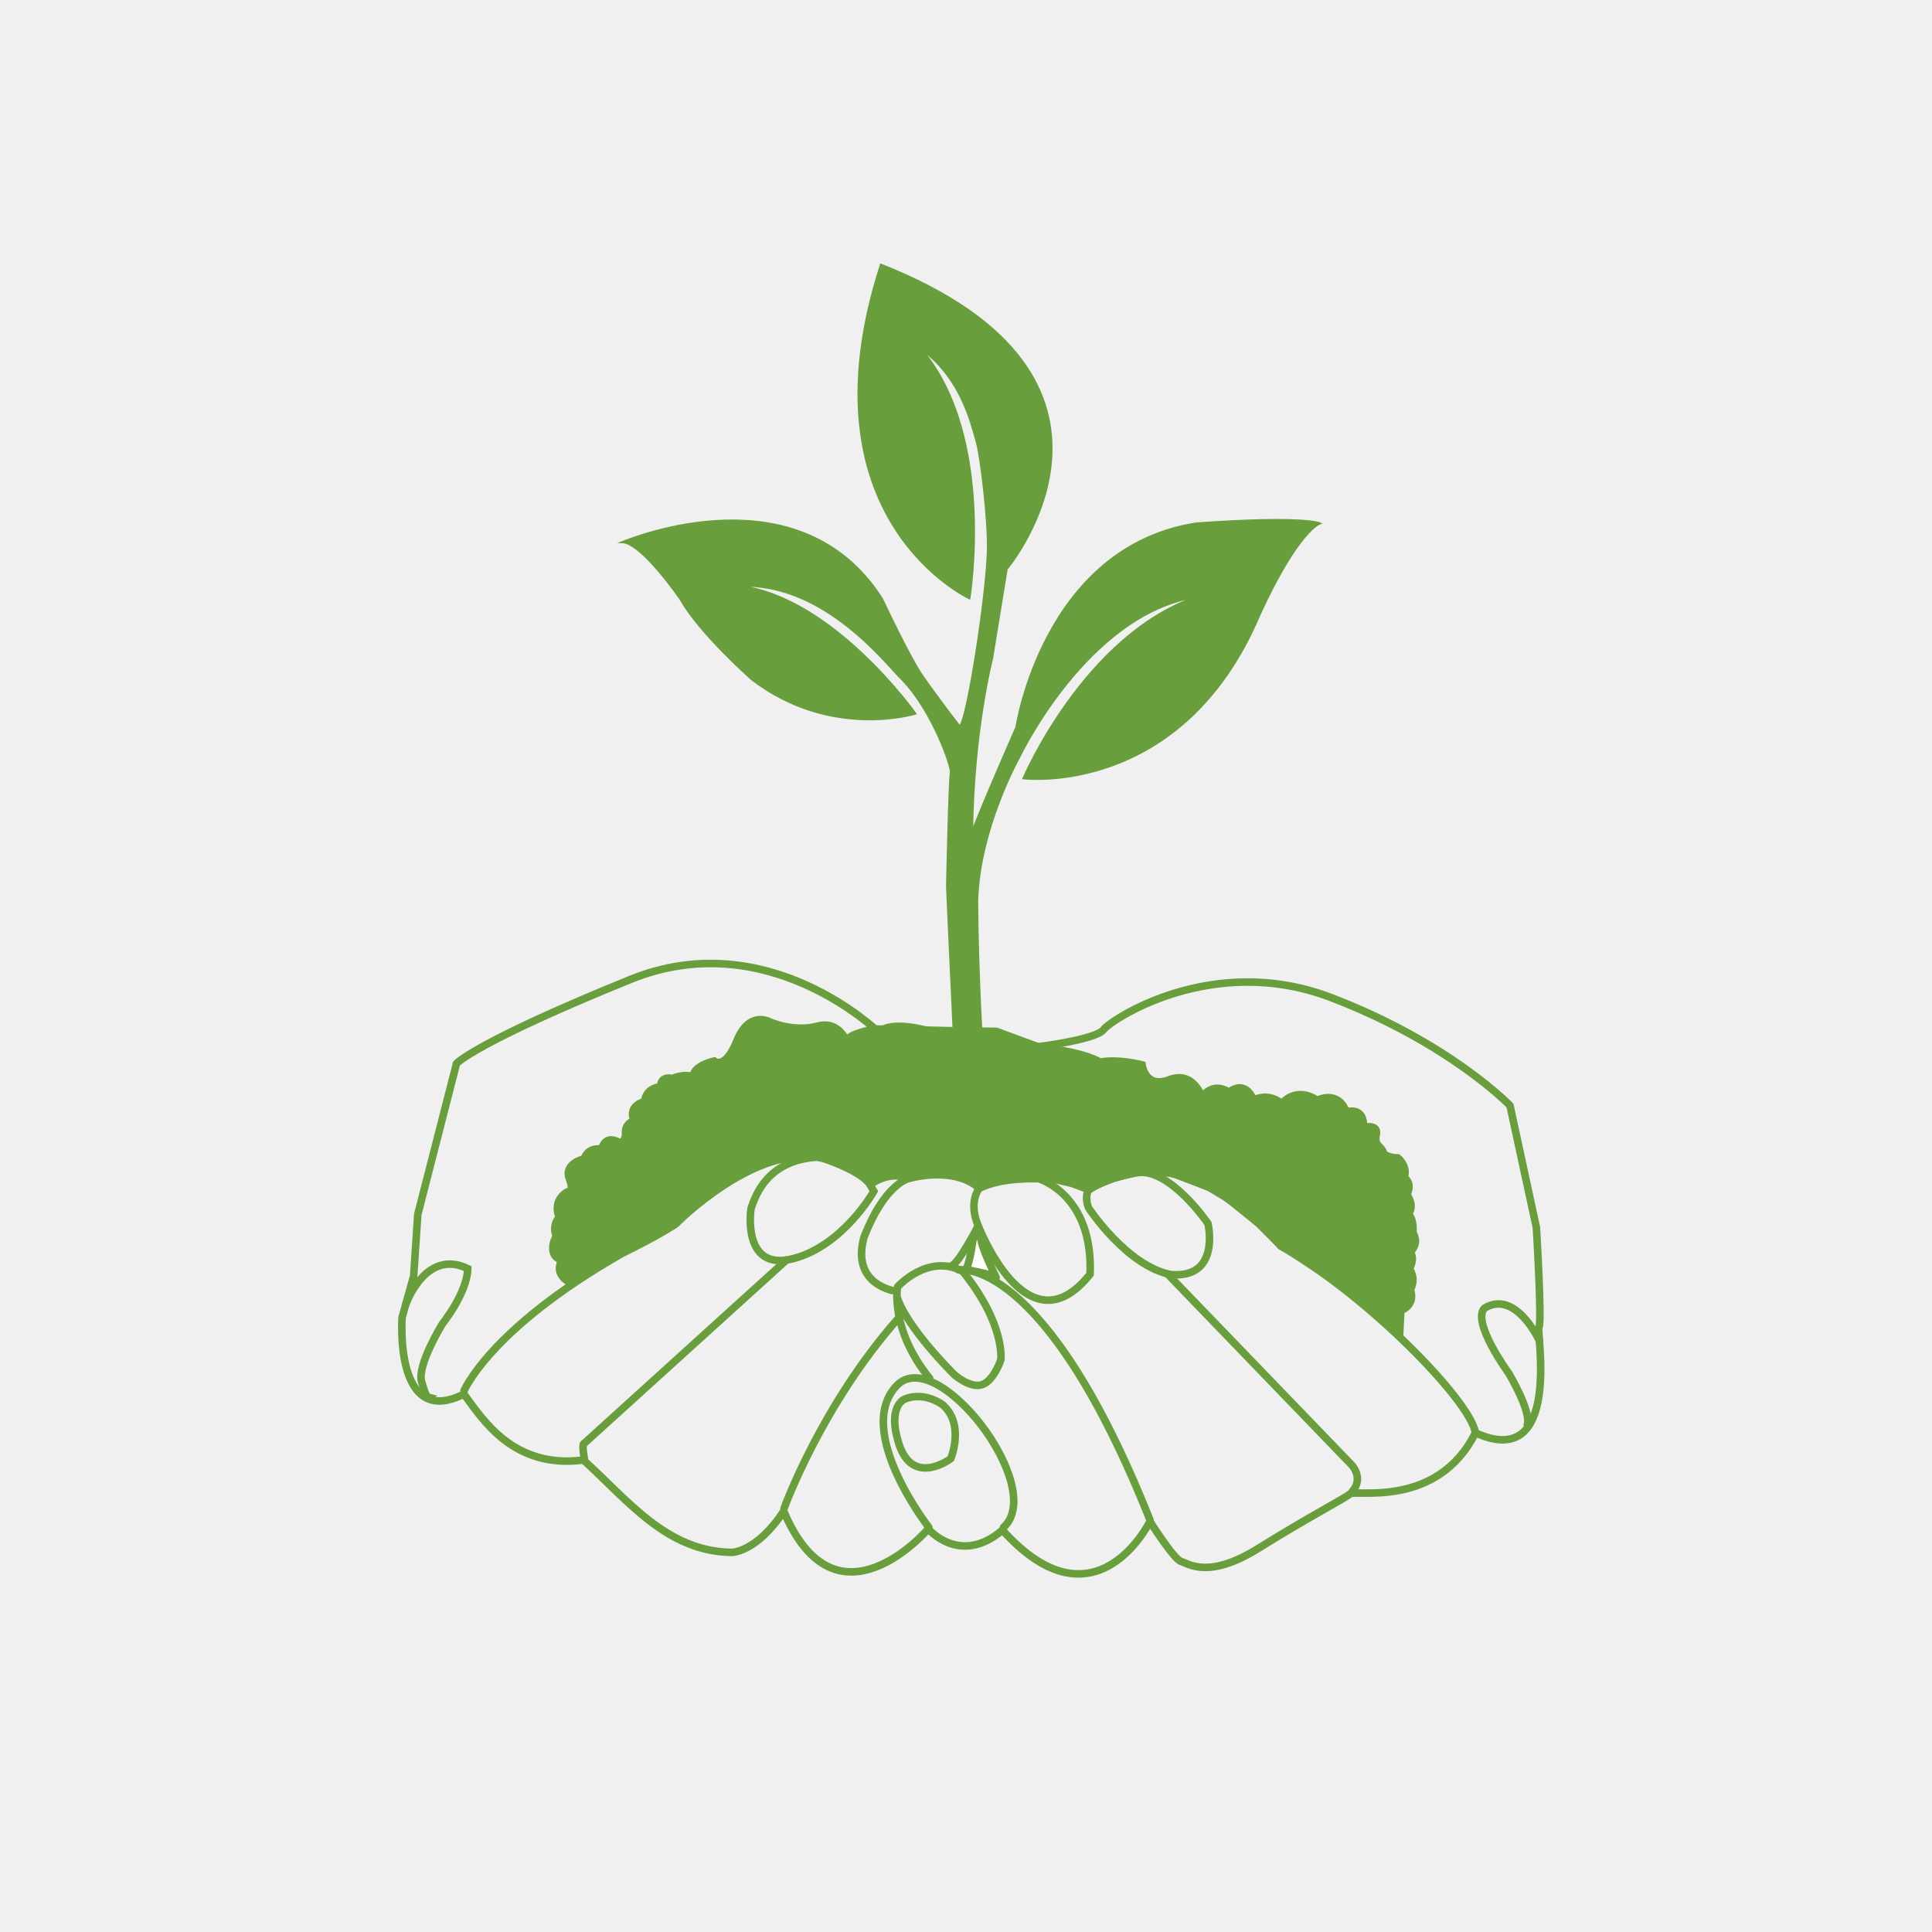
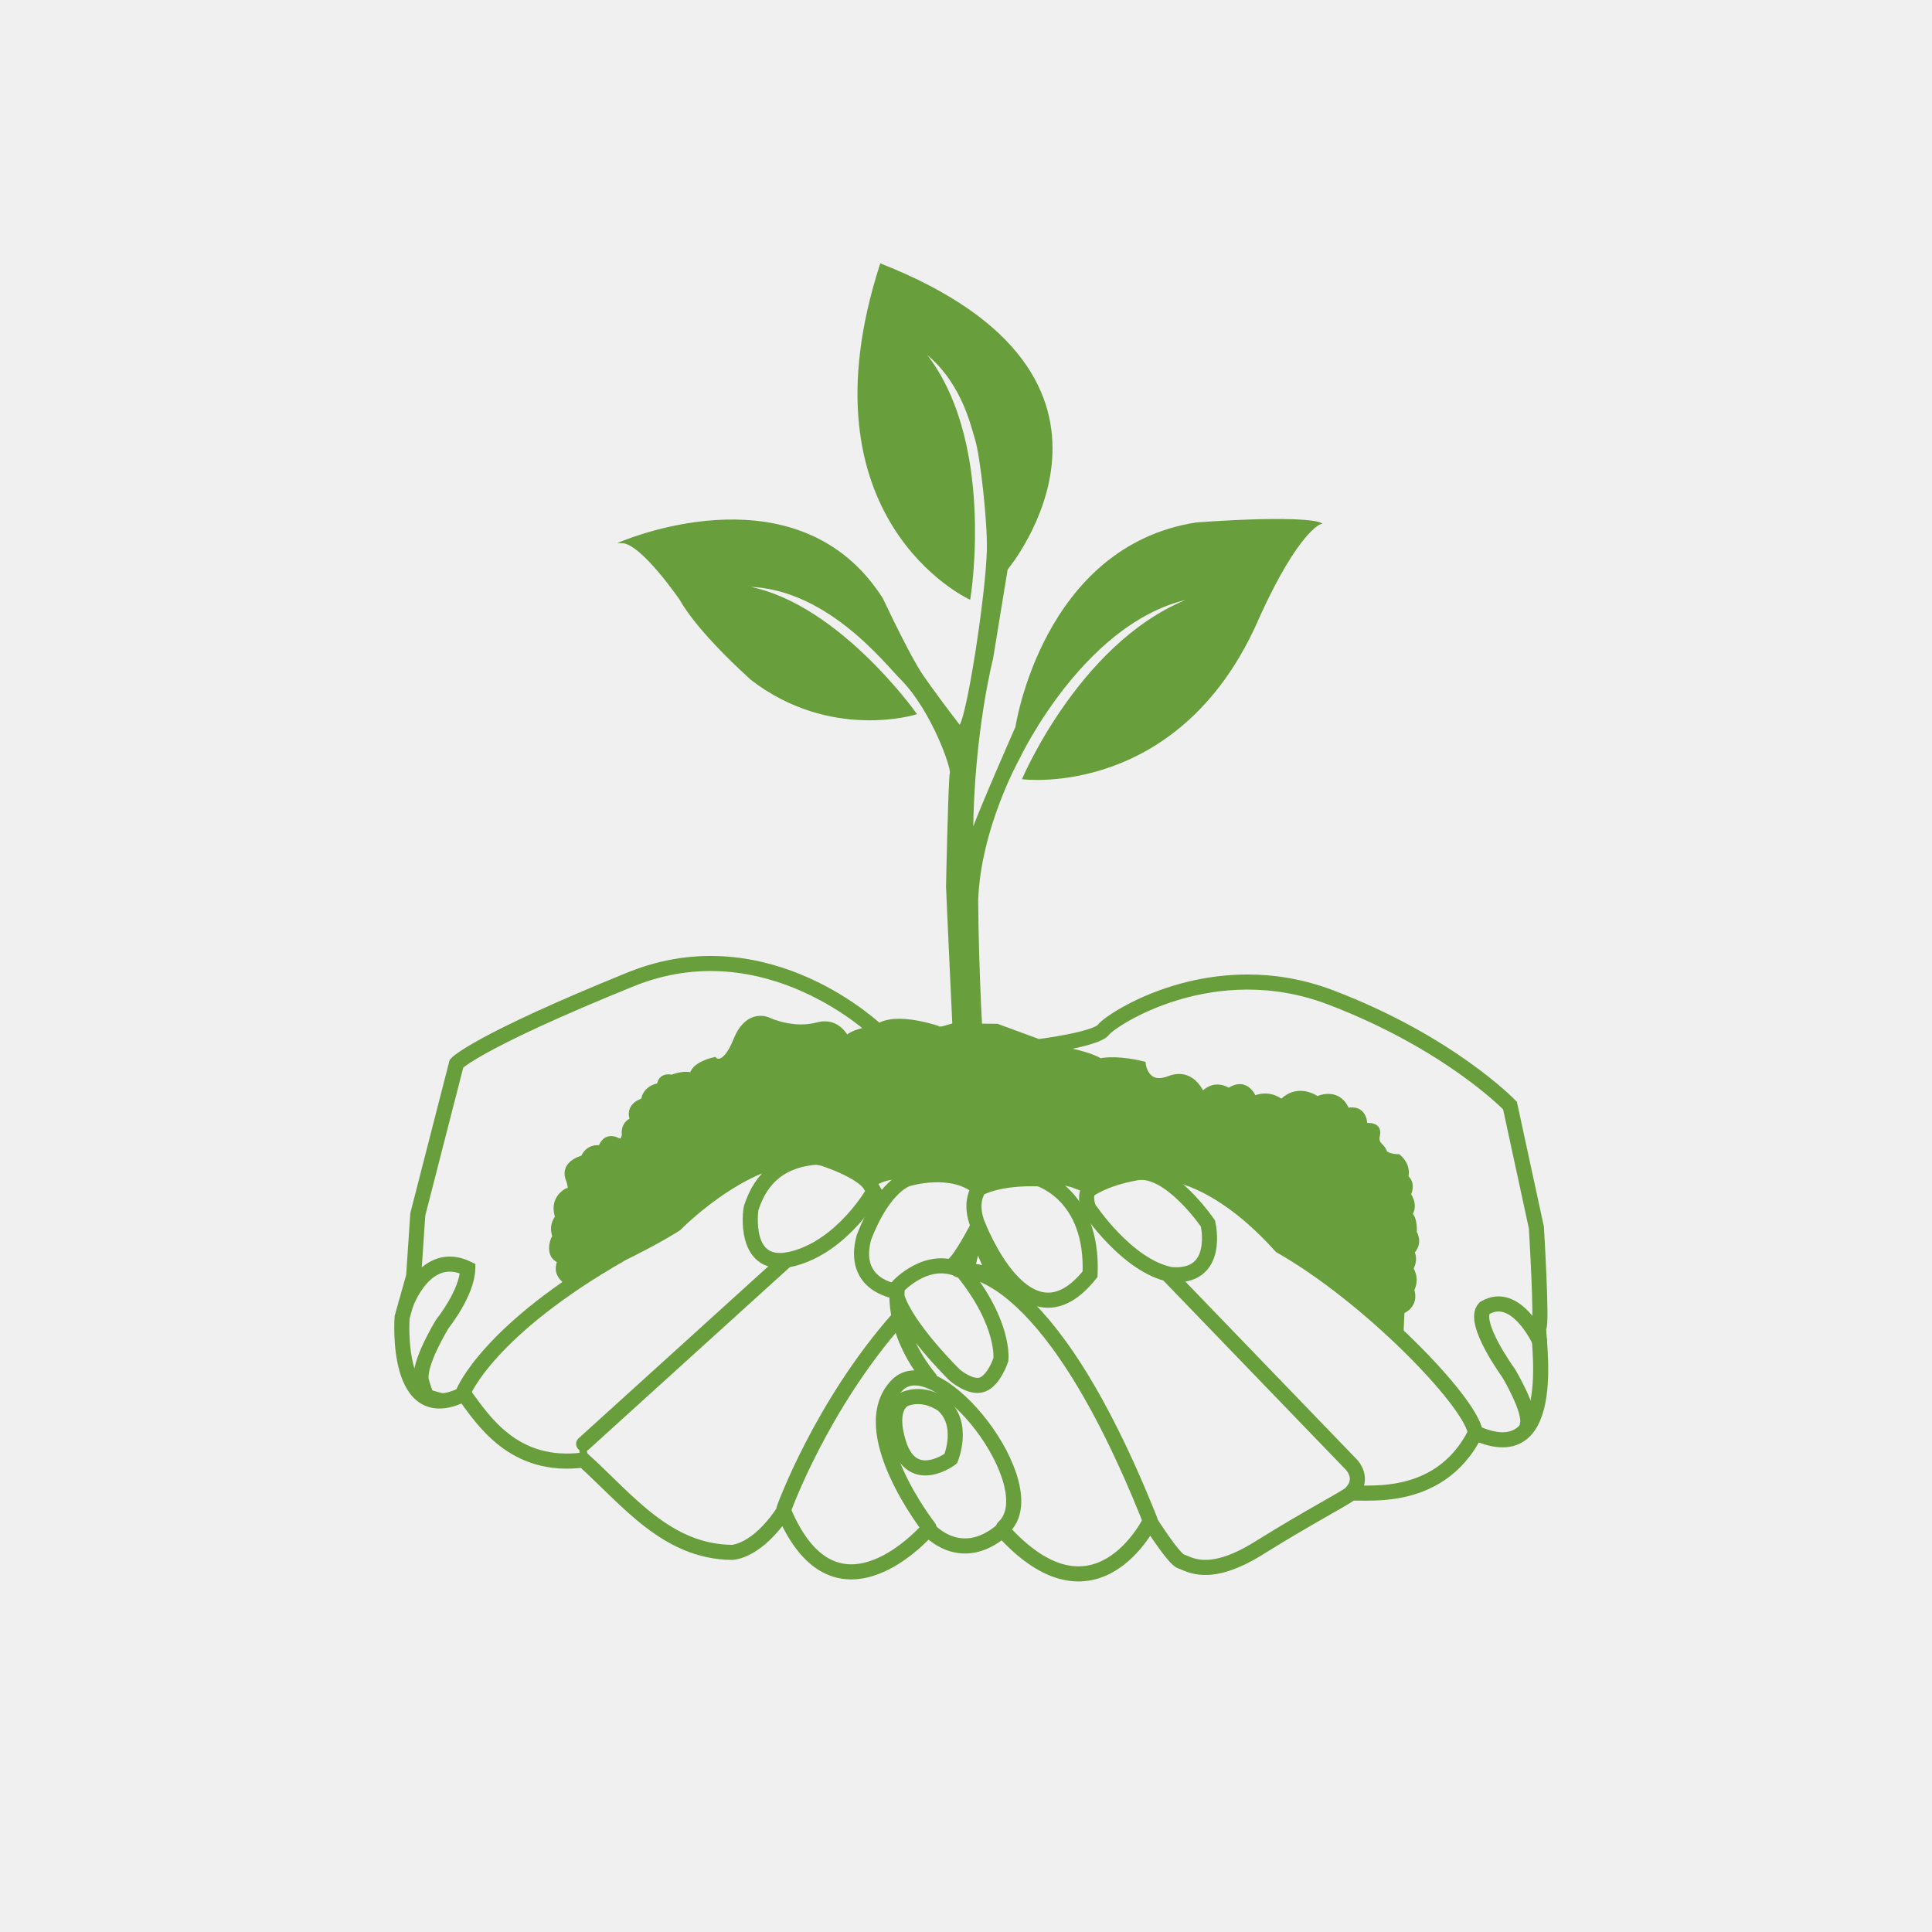
<svg xmlns="http://www.w3.org/2000/svg" version="1.1" id="Layer_1" x="0px" y="0px" viewBox="0 0 256 256" style="enable-background:new 0 0 256 256;" xml:space="preserve">
  <style type="text/css">
- 	.st0{fill:none;stroke:#699E3C;stroke-miterlimit:10;}
- 	.st1{fill:none;stroke:#699E3C;stroke-linecap:round;stroke-miterlimit:10;}
- 	.st2{fill:#FFFFFF;stroke:#699E3C;stroke-miterlimit:10;}
- 	.st3{stroke:#699E3C;stroke-miterlimit:10;}
- 	.st4{fill:#699E3C;stroke:#699E3C;stroke-miterlimit:10;}
- 	.st5{fill:#699E3C;stroke:#699E3C;stroke-width:0.25;stroke-miterlimit:10;}
+ 	.st0{fill:none;stroke:#699E3C;stroke-width:2;stroke-miterlimit:10;}
+ 	.st1{fill:none;stroke:#699E3C;stroke-width:2;stroke-linecap:round;stroke-miterlimit:10;}
+ 	.st2{fill:none;stroke:#699E3C;stroke-linecap:round;stroke-miterlimit:10;}
+ 	.st3{fill:#FFFFFF;stroke:#699E3C;stroke-width:2;stroke-miterlimit:10;}
+ 	.st4{stroke:#699E3C;stroke-miterlimit:10;}
+ 	.st5{fill:#699E3C;stroke:#699E3C;stroke-miterlimit:10;}
+ 	.st6{fill:#699E3C;stroke:#699E3C;stroke-width:0.25;stroke-miterlimit:10;}
</style>
  <g>
    <path class="st0" d="M116.42,136.77c0,0-14.69-14.38-32.88-6.99c-20.59,8.36-23.05,11.14-23.05,11.14l-5.13,19.99l-0.55,8.19   l-1.53,5.46c0,0-1.09,14.86,8.19,10.16c2.51,3.39,6.55,9.94,15.84,8.74c5.9,5.35,11.03,12.13,19.66,12.24c0,0,3.28,0,6.88-5.46   c6.99,16.6,19.15,2.35,19.15,2.35s4.19,4.97,9.83,0.16c12.31,13.69,19.54-1.15,19.54-1.15s3.18,5.03,4.13,5.3   c1.01,0.29,3.61,2.4,10.27-1.75s11.41-6.6,12.13-7.21c0.69-0.58,11.58,1.97,16.6-8.08c11.58,5.24,8.05-13.56,8.41-13.98   c0.44-0.51-0.33-13.22-0.33-13.22l-3.5-16.17c0,0-7.97-8.3-23.71-14.31c-15.73-6.01-29.17,2.95-30.15,4.26   c-0.98,1.31-8.67,2.26-8.67,2.26l-5.54-2.04l-5.61-0.07l-1.75,0.51C124.68,137.1,118.56,134.84,116.42,136.77z" />
    <path class="st0" d="M53.73,172.94c0,0,2.6-7.59,8.25-4.84c-0.07,3.22-3.35,7.3-3.35,7.3s-3.38,5.46-2.77,7.65   c0.61,2.18,0.82,2.06,0.82,2.06l-0.69-0.19" />
    <path class="st0" d="M61.41,184.45c0,0,3.26-8.25,21.03-18.37c4.88-2.4,7.06-3.86,7.06-3.86s10.85-11.07,19.74-8.67   c0.29,0.1,0.57,0.2,0.84,0.3c4.54,1.71,5.2,3.12,5.2,3.12l0.51,0.87c0,0-4.08,7.28-10.78,8.96c-6.7,1.68-5.55-6.51-5.48-6.72   c0.6-1.72,2.15-6.31,8.7-6.75" />
    <line class="st1" x1="104.2" y1="166.97" x2="77.34" y2="191.32" />
-     <path class="st1" d="M77.43,193.23c0,0-0.33-1.53-0.09-1.91" />
-     <path class="st1" d="M115.5,156.84c0,0,2.26-1.66,4.59-0.78" />
+     <path class="st2" d="M77.43,193.23c0,0-0.33-1.53-0.09-1.91" />
+     <path class="st2" d="M115.5,156.84c0,0,2.26-1.66,4.59-0.78" />
    <path class="st1" d="M103.89,199.88c0,0,4.92-13.66,15.18-25.24" />
    <path class="st1" d="M123.19,182.65c-5.3-6.53-4.26-12.13-4.26-12.13s4.01-4.51,8.63-2.06c5.65,6.98,5.06,11.71,5.06,11.71   s-0.91,2.76-2.47,3.3c-1.56,0.55-3.66-1.28-3.66-1.28s-6.39-6.26-7.65-10.41" />
    <g>
      <path class="st1" d="M118.74,171.13c-0.12-0.09-5.95-0.79-4.28-7.12c2.7-7.05,5.84-7.81,5.84-7.81s5.87-1.83,9.45,1.23    c-1.45,2.13-0.19,4.83-0.19,4.83s6.47,17.15,14.88,6.58c0.44-10.54-6.77-12.64-6.77-12.64s-4.89-0.29-7.95,1.28" />
      <path class="st1" d="M129.57,162.5c0,0-2.43,4.79-3.5,5.24" />
      <path class="st1" d="M127.01,168.26c0,0,11.35-2.05,25.37,33.15" />
    </g>
    <path class="st1" d="M123.08,202.39c0,0-10.02-12.83-4.23-18.82c5.33-5.51,19.96,13.52,14.12,18.82" />
    <path class="st1" d="M119.86,185.4c0,0-2.32,0.89-0.78,5.83c1.83,5.88,6.9,2.05,6.9,2.05s1.91-4.56-1.09-7.16   C122.12,184.25,119.86,185.4,119.86,185.4z" />
-     <path class="st2" d="M128.93,164.24c0,0-0.55,4.03-1.06,3.95c-0.51-0.08,3.86,0.69,4.1,1.06c0.24,0.38-1.95-3.78-2.04-5.33   C129.85,162.38,128.93,164.24,128.93,164.24z" />
-     <path class="st3" d="M138.5,156.14" />
+     <path class="st3" d="M128.93,164.24c0,0-0.55,4.03-1.06,3.95c-0.51-0.08,3.86,0.69,4.1,1.06c0.24,0.38-1.95-3.78-2.04-5.33   C129.85,162.38,128.93,164.24,128.93,164.24z" />
+     <path class="st4" d="M138.5,156.14" />
    <path class="st0" d="M144.24,157.71c0,0,2-1.55,6.37-2.31c4.37-0.76,9.45,6.72,9.45,6.72s1.75,7.32-4.92,6.77   c-5.84-1.15-10.88-8.79-10.9-8.85C144.22,159.98,143.66,158.65,144.24,157.71z" />
    <path class="st1" d="M154.81,168.92l24.31,25.21c0,0,1.64,1.73,0.04,3.53" />
    <path class="st1" d="M152.12,155.34c0,0,7.39-1.52,17.6,9.78c11.69,6.67,24.93,20.39,25.75,24.59" />
    <path class="st1" d="M204,177.7c0,0-3.13-6.88-7.29-4.37c-1.78,1.82,3.2,8.63,3.2,8.63s3.05,5.09,2.46,6.86" />
-     <path class="st4" d="M185.46,176.9l0.15-3.24c0,0,2-0.66,1.27-2.77c0.84-1.6-0.15-2.78-0.15-2.78s0.8-1.12,0.15-2.25   c1.27-1.2,0.34-2.51,0.34-2.51s0.19-1.89-0.64-2.44c0.97-1.24-0.17-2.62-0.17-2.62s0.84-1.38-0.33-2.26   c0.47-1.53-0.84-2.59-0.84-2.59s-1.75-0.04-1.97-0.8c-0.22-0.76-1.24-0.84-0.91-2.29c0.33-1.46-1.71-0.98-1.71-0.98   s0.36-2.66-2.26-2.04c-1.13-2.99-3.86-1.53-3.86-1.53s-2.51-1.97-4.7,0.44c-1.82-1.57-3.75-0.47-3.75-0.47s-0.87-2.77-3.24-1.06   c-2.26-1.46-3.57,0.69-3.57,0.69s-1.13-3.57-4.33-2.33c-3.2,1.24-3.61-1.97-3.61-1.97s-3.24-0.84-5.57-0.36   c-2.22-1.38-8.19-2.04-8.19-2.04l-9.69-2.09l-11.93-0.26c0,0-3.58,0.6-3.62,1.51c-0.04,0.91-0.76-2.77-4.01-1.89   c-3.24,0.87-6.45-0.62-6.45-0.62s-2.62-1.42-4.22,2.55c-1.6,3.97-3.02,2.69-3.02,2.69s-2.84,0.62-2.77,2.11   c-1.17-0.51-2.8,0.22-2.8,0.22s-1.49-0.47-1.53,1.06c-2.11,0.29-2.11,1.97-2.11,1.97s-2.33,0.55-1.38,2.55   c-1.46,0.47-1.13,1.89-1.13,1.89s-0.25,1.17-0.73,1.02c-0.47-0.15-1.86-1.13-2.48,0.87c-1.86-0.33-2.29,1.27-2.29,1.27   s-2.73,0.58-1.97,2.62c0.76,2.04-0.29,1.78-0.29,1.78s-1.97,0.98-1.06,3.35c-1.13,1.35-0.22,2.68-0.4,2.65   c-0.18-0.03-1.24,2.59,0.8,2.99c-1.24,2,1.13,3.06,1.13,3.06l7.14-4.41l3.5-1.86l2.53-1.53l1.22-0.84l2.77-2.51l2.4-1.68l2.95-1.82   l2.95-1.35l2.22-0.81l2.4-0.39l1.38-0.07l1.35,0.25l0.84,0.2l1.35,0.63l1.53,0.66l1.31,0.62l1.42,0.74l0.66,0.52l0.95-0.71   l0.29,0.19l1.2-0.21l1.89,0.21l0.95-0.21c0,0,1.31,0.16,1.42,0c0.11-0.16,1.09-0.2,1.09-0.2h0.76c0,0,0.33,0,0.55,0   c0.22,0,0.51,0.29,0.69,0.2c0.18-0.09,1.07,0.21,1.07,0.21h1.42l0.49,0.52l0.99,0.38l0.59,0.22l1.18-0.56l1.27-0.04l1.46-0.24   l2.4-0.15l2.29,0.07l1.57,0.31l1.99,0.47l2.01,0.75l3.29-1.39l3.71-0.94l1.89-0.15l2.47,0.42l4.9,1.87l2.33,1.42l4.1,3.3l2.55,2.56   l2.41,1.63l4.57,3.04l2.38,1.75l3.23,2.54L185.46,176.9z" />
+     <path class="st5" d="M185.46,176.9l0.15-3.24c0,0,2-0.66,1.27-2.77c0.84-1.6-0.15-2.78-0.15-2.78s0.8-1.12,0.15-2.25   c1.27-1.2,0.34-2.51,0.34-2.51s0.19-1.89-0.64-2.44c0.97-1.24-0.17-2.62-0.17-2.62s0.84-1.38-0.33-2.26   c0.47-1.53-0.84-2.59-0.84-2.59s-1.75-0.04-1.97-0.8c-0.22-0.76-1.24-0.84-0.91-2.29c0.33-1.46-1.71-0.98-1.71-0.98   s0.36-2.66-2.26-2.04c-1.13-2.99-3.86-1.53-3.86-1.53s-2.51-1.97-4.7,0.44c-1.82-1.57-3.75-0.47-3.75-0.47s-0.87-2.77-3.24-1.06   c-2.26-1.46-3.57,0.69-3.57,0.69s-1.13-3.57-4.33-2.33c-3.2,1.24-3.61-1.97-3.61-1.97s-3.24-0.84-5.57-0.36   c-2.22-1.38-8.19-2.04-8.19-2.04l-9.69-2.09l-11.93-0.26c0,0-3.58,0.6-3.62,1.51c-0.04,0.91-0.76-2.77-4.01-1.89   c-3.24,0.87-6.45-0.62-6.45-0.62s-2.62-1.42-4.22,2.55c-1.6,3.97-3.02,2.69-3.02,2.69s-2.84,0.62-2.77,2.11   c-1.17-0.51-2.8,0.22-2.8,0.22s-1.49-0.47-1.53,1.06c-2.11,0.29-2.11,1.97-2.11,1.97s-2.33,0.55-1.38,2.55   c-1.46,0.47-1.13,1.89-1.13,1.89s-0.25,1.17-0.73,1.02c-0.47-0.15-1.86-1.13-2.48,0.87c-1.86-0.33-2.29,1.27-2.29,1.27   s-2.73,0.58-1.97,2.62c0.76,2.04-0.29,1.78-0.29,1.78s-1.97,0.98-1.06,3.35c-1.13,1.35-0.22,2.68-0.4,2.65   c-0.18-0.03-1.24,2.59,0.8,2.99c-1.24,2,1.13,3.06,1.13,3.06l7.14-4.41l3.5-1.86l2.53-1.53l1.22-0.84l2.77-2.51l2.4-1.68l2.95-1.82   l2.95-1.35l2.22-0.81l2.4-0.39l1.38-0.07l1.35,0.25l0.84,0.2l1.35,0.63l1.53,0.66l1.31,0.62l1.42,0.74l0.66,0.52l0.95-0.71   l0.29,0.19l1.2-0.21l1.89,0.21l0.95-0.21c0,0,1.31,0.16,1.42,0c0.11-0.16,1.09-0.2,1.09-0.2h0.76c0,0,0.33,0,0.55,0   c0.22,0,0.51,0.29,0.69,0.2c0.18-0.09,1.07,0.21,1.07,0.21h1.42l0.49,0.52l0.99,0.38l0.59,0.22l1.18-0.56l1.27-0.04l1.46-0.24   l2.4-0.15l2.29,0.07l1.57,0.31l1.99,0.47l2.01,0.75l3.29-1.39l3.71-0.94l1.89-0.15l2.47,0.42l4.9,1.87l2.33,1.42l4.1,3.3l2.55,2.56   l2.41,1.63l4.57,3.04l2.38,1.75l3.23,2.54L185.46,176.9z" />
    <g>
-       <path class="st5" d="M126.49,139.51c0,0-1.01-21.57-1.01-22.04s0.31-14.36,0.5-15.05c0.19-0.7-2.41-8.21-6.43-12.36    c-1.88-1.76-10.24-12.96-21.62-12.42c12.42,1.45,23.38,16.92,23.38,16.92S110.09,98.07,99.59,90c-7.57-6.86-9.36-10.5-9.36-10.5    s-5.17-7.6-7.81-7.66c1.45-0.57,23.59-9.57,34.45,7.5c3.81,8.04,5.19,9.97,5.19,9.97s1.6,2.4,5.11,6.94    c1.03-0.93,3.58-17.47,3.72-23.38c0.09-3.67-0.87-12.34-1.55-14.59c-0.64-2.13-1.97-8.17-7.24-12    c9.88,11.64,6.36,33.01,6.36,33.01s-22.66-10.45-11.74-44.23c37.95,14.98,16.68,40.35,16.68,40.35l-1.94,11.87    c0,0-2.48,9.54-2.64,22.94c1.29-3.52,5.85-13.86,5.85-13.86s3.57-23.85,23.85-27.01c14.38-1.03,16.4,0,16.4,0    s-2.9,0.93-8.02,12.11c-10.3,24.31-31.3,21.68-31.3,21.68s8.07-18.99,22.97-24.06c-14.54,2.28-23.54,21.31-23.54,21.31    s-5.23,9.31-5.54,18.93c0.06,9.78,0.72,20.38,0.72,20.38L126.49,139.51z" />
+       <path class="st6" d="M126.49,139.51c0,0-1.01-21.57-1.01-22.04s0.31-14.36,0.5-15.05c0.19-0.7-2.41-8.21-6.43-12.36    c-1.88-1.76-10.24-12.96-21.62-12.42c12.42,1.45,23.38,16.92,23.38,16.92S110.09,98.07,99.59,90c-7.57-6.86-9.36-10.5-9.36-10.5    s-5.17-7.6-7.81-7.66c1.45-0.57,23.59-9.57,34.45,7.5c3.81,8.04,5.19,9.97,5.19,9.97s1.6,2.4,5.11,6.94    c1.03-0.93,3.58-17.47,3.72-23.38c0.09-3.67-0.87-12.34-1.55-14.59c-0.64-2.13-1.97-8.17-7.24-12    c9.88,11.64,6.36,33.01,6.36,33.01s-22.66-10.45-11.74-44.23c37.95,14.98,16.68,40.35,16.68,40.35l-1.94,11.87    c0,0-2.48,9.54-2.64,22.94c1.29-3.52,5.85-13.86,5.85-13.86s3.57-23.85,23.85-27.01c14.38-1.03,16.4,0,16.4,0    s-2.9,0.93-8.02,12.11c-10.3,24.31-31.3,21.68-31.3,21.68s8.07-18.99,22.97-24.06c-14.54,2.28-23.54,21.31-23.54,21.31    s-5.23,9.31-5.54,18.93c0.06,9.78,0.72,20.38,0.72,20.38L126.49,139.51z" />
    </g>
  </g>
</svg>
